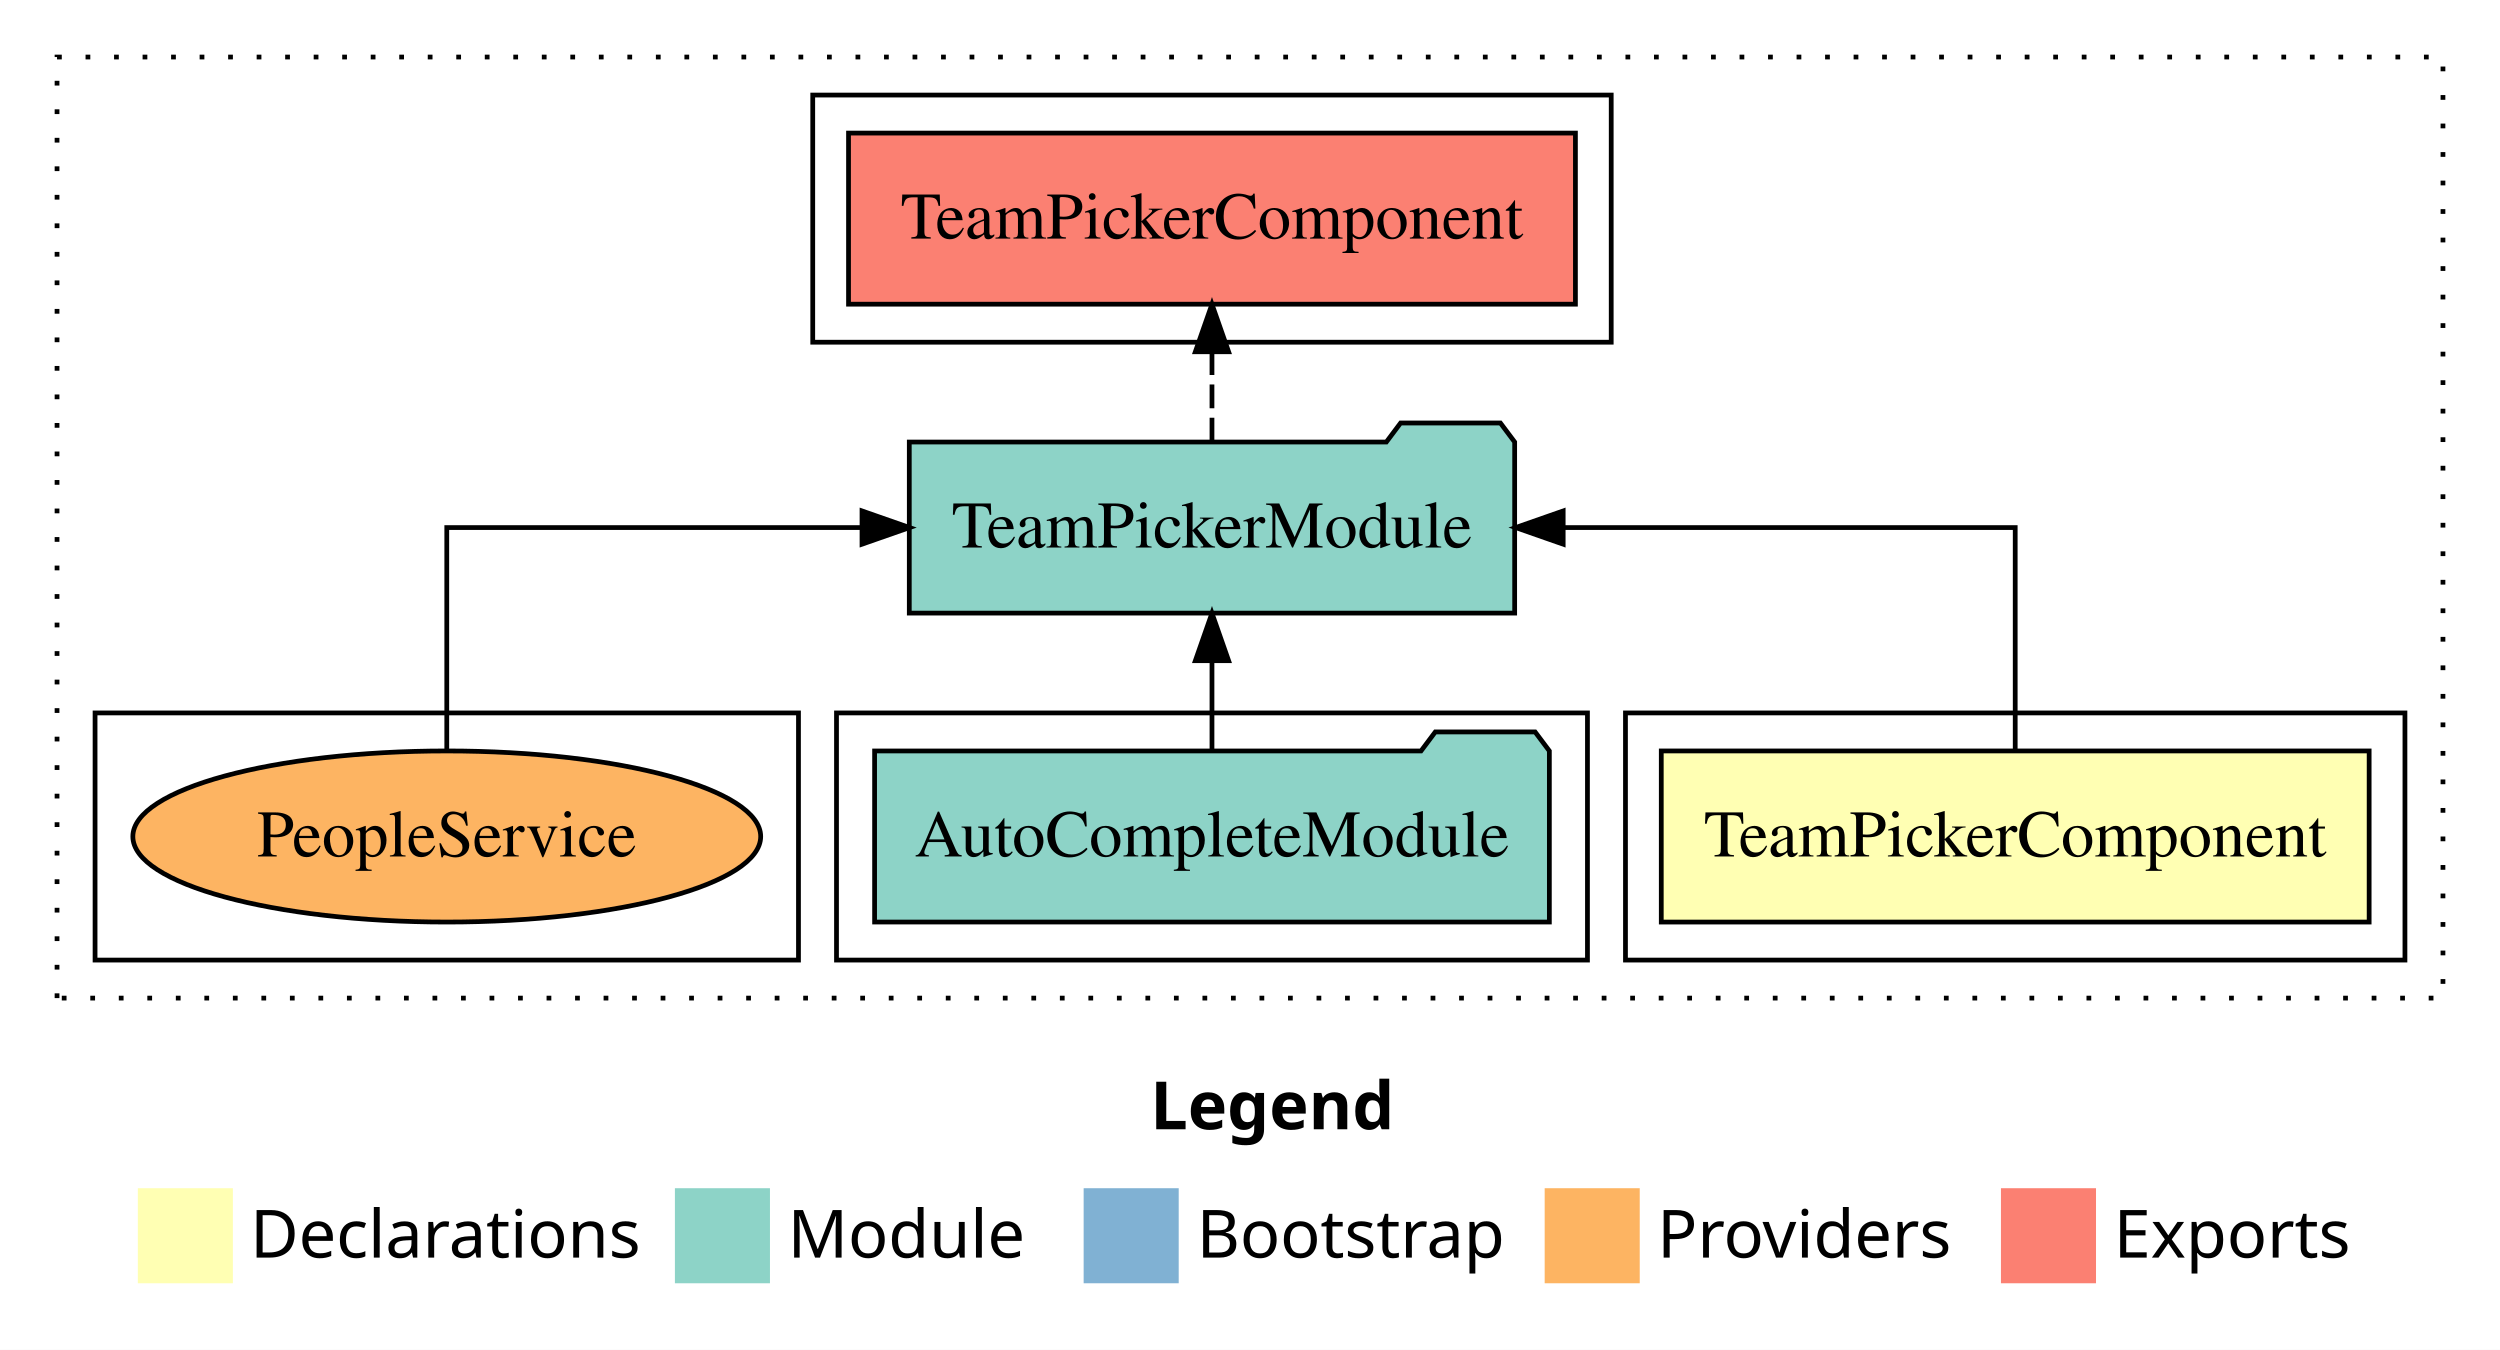
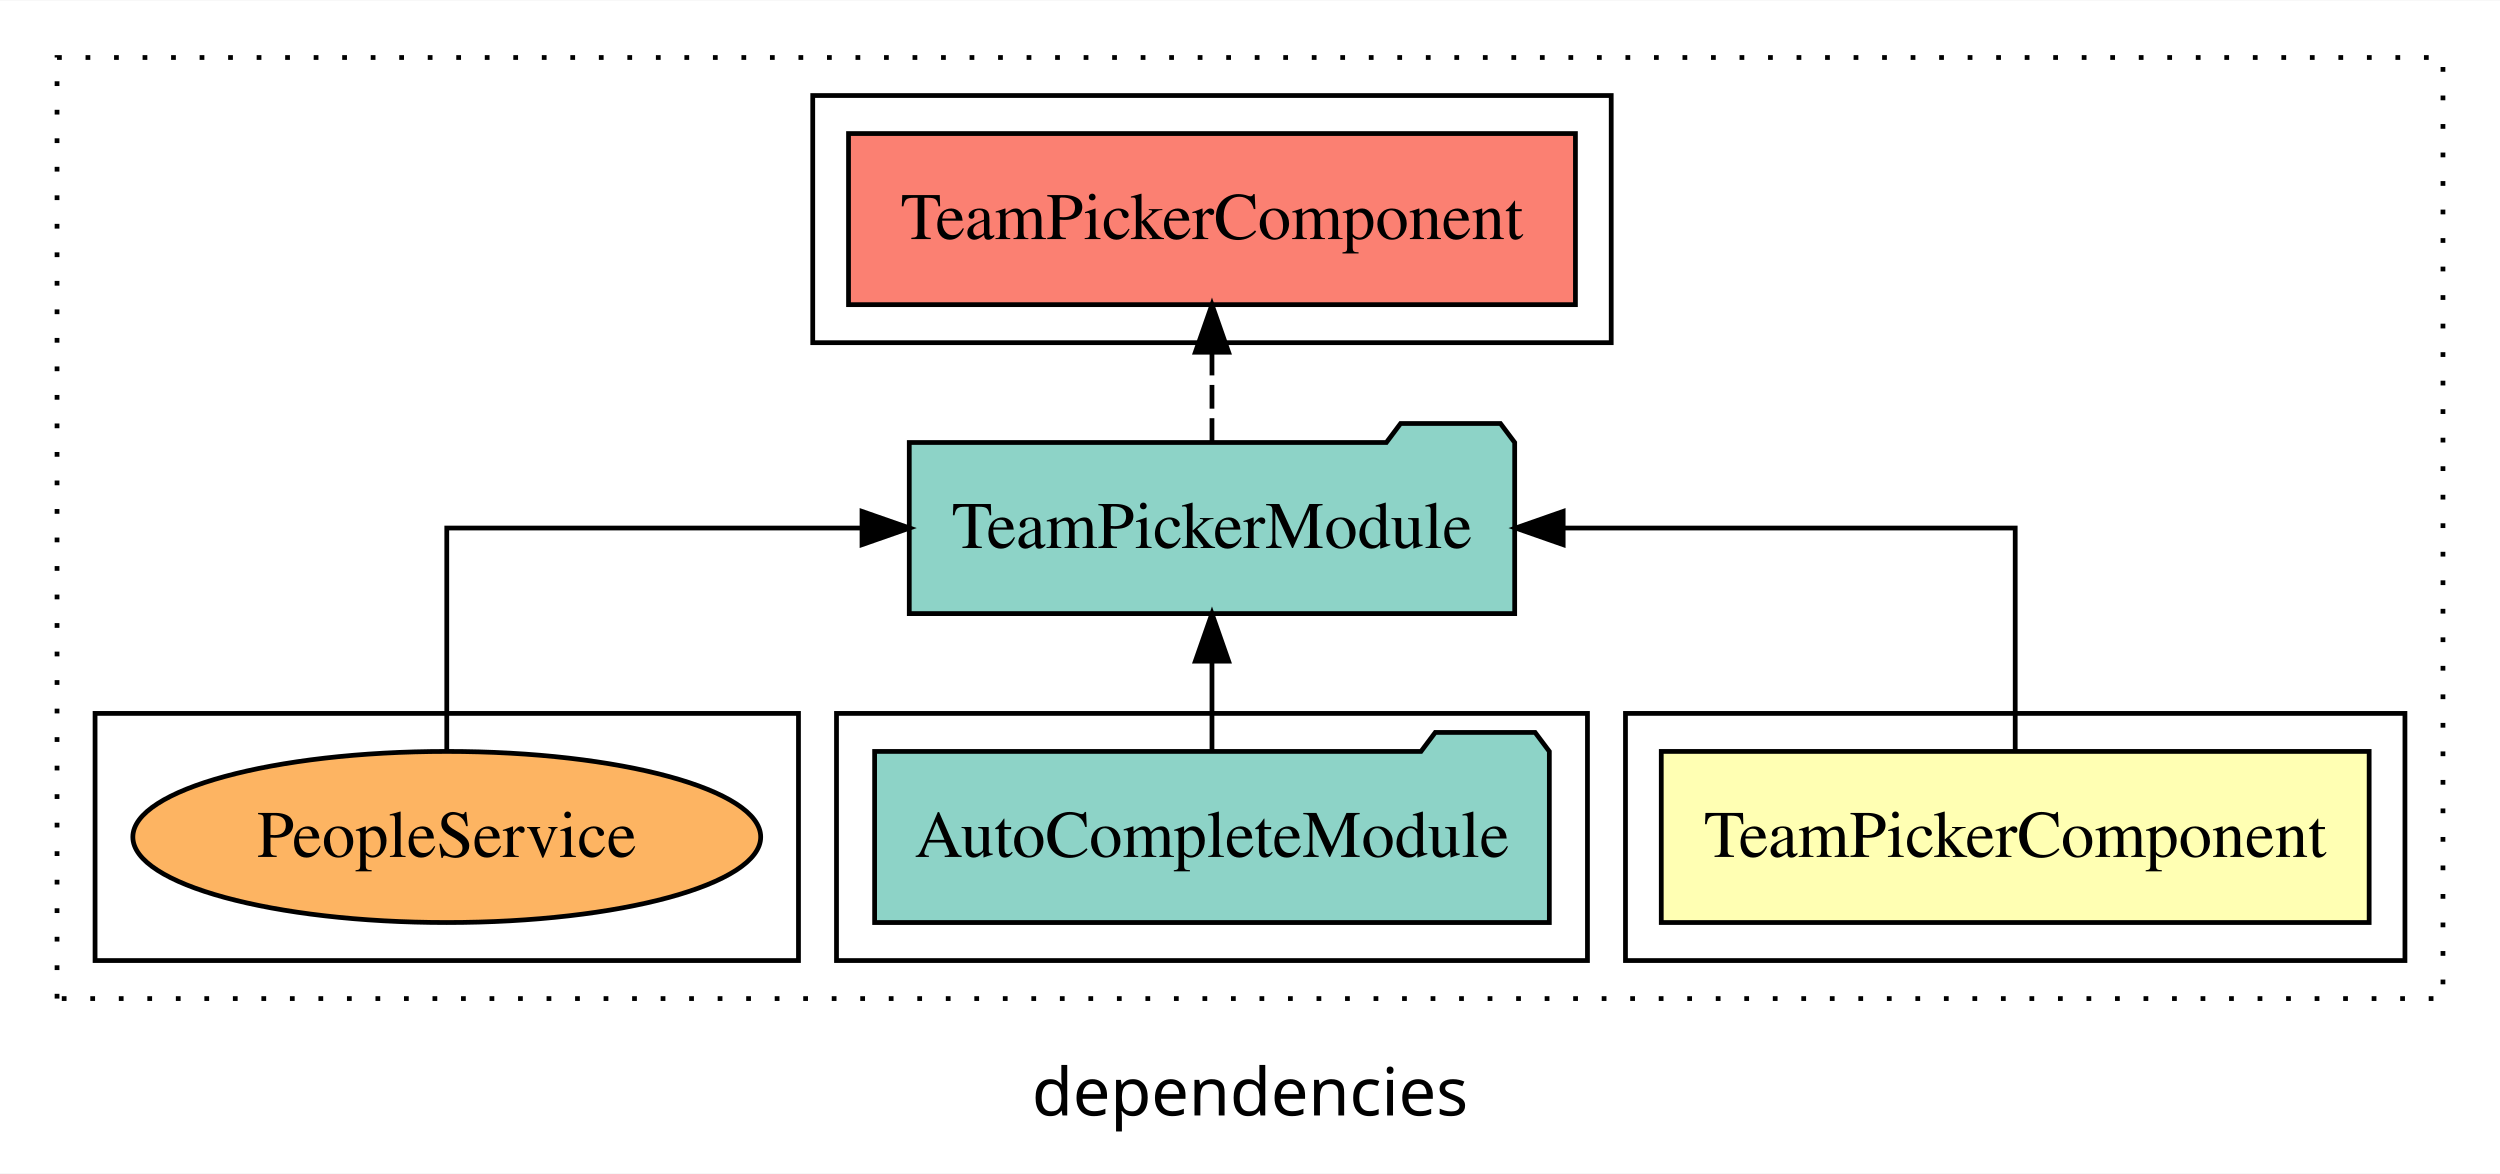
- <svg xmlns="http://www.w3.org/2000/svg" width="526pt" height="284pt" viewBox="0.00 0.00 526.00 284.00">
-   <g id="graph0" class="graph" transform="scale(1 1) rotate(0) translate(4 280)">
-     <polygon fill="#ffffff" stroke="transparent" points="-4,4 -4,-280 522,-280 522,4 -4,4" />
-     <text text-anchor="start" x="238.009" y="-42.4" font-family="sans-serif" font-weight="bold" font-size="14.00" fill="#000000">Legend</text>
-     <polygon fill="#ffffb3" stroke="transparent" points="25,-10 25,-30 45,-30 45,-10 25,-10" />
-     <text text-anchor="start" x="48.629" y="-15.4" font-family="sans-serif" font-size="14.00" fill="#000000">  Declarations</text>
-     <polygon fill="#8dd3c7" stroke="transparent" points="138,-10 138,-30 158,-30 158,-10 138,-10" />
-     <text text-anchor="start" x="161.725" y="-15.4" font-family="sans-serif" font-size="14.00" fill="#000000">  Module</text>
-     <polygon fill="#80b1d3" stroke="transparent" points="224,-10 224,-30 244,-30 244,-10 224,-10" />
-     <text text-anchor="start" x="247.781" y="-15.4" font-family="sans-serif" font-size="14.00" fill="#000000">  Bootstrap</text>
-     <polygon fill="#fdb462" stroke="transparent" points="321,-10 321,-30 341,-30 341,-10 321,-10" />
-     <text text-anchor="start" x="344.673" y="-15.4" font-family="sans-serif" font-size="14.00" fill="#000000">  Providers</text>
-     <polygon fill="#fb8072" stroke="transparent" points="417,-10 417,-30 437,-30 437,-10 417,-10" />
-     <text text-anchor="start" x="440.726" y="-15.4" font-family="sans-serif" font-size="14.00" fill="#000000">  Exports</text>
+ <svg xmlns="http://www.w3.org/2000/svg" width="526pt" height="247pt" viewBox="0.00 0.00 526.00 246.80">
+   <g id="graph0" class="graph" transform="scale(1 1) rotate(0) translate(4 242.8)">
+     <polygon fill="white" stroke="transparent" points="-4,4 -4,-242.8 522,-242.8 522,4 -4,4" />
+     <text text-anchor="middle" x="259" y="-8.2" font-family="sans-serif" font-size="14.00">dependencies</text>
    <g id="clust1" class="cluster">
-       <polygon fill="none" stroke="#000000" stroke-dasharray="1,5" points="8,-70 8,-268 510,-268 510,-70 8,-70" />
+       <polygon fill="none" stroke="black" stroke-dasharray="1,5" points="8,-32.8 8,-230.8 510,-230.8 510,-32.8 8,-32.8" />
    </g>
    <g id="clust2" class="cluster">
-       <polygon fill="none" stroke="#000000" points="338,-78 338,-130 502,-130 502,-78 338,-78" />
+       <polygon fill="none" stroke="black" points="338,-40.8 338,-92.8 502,-92.8 502,-40.8 338,-40.8" />
    </g>
    <g id="clust4" class="cluster">
-       <polygon fill="none" stroke="#000000" points="172,-78 172,-130 330,-130 330,-78 172,-78" />
+       <polygon fill="none" stroke="black" points="172,-40.8 172,-92.8 330,-92.8 330,-40.8 172,-40.8" />
    </g>
    <g id="clust5" class="cluster">
-       <polygon fill="none" stroke="#000000" points="167,-208 167,-260 335,-260 335,-208 167,-208" />
+       <polygon fill="none" stroke="black" points="167,-170.8 167,-222.8 335,-222.8 335,-170.8 167,-170.8" />
    </g>
    <g id="clust7" class="cluster">
-       <polygon fill="none" stroke="#000000" points="16,-78 16,-130 164,-130 164,-78 16,-78" />
+       <polygon fill="none" stroke="black" points="16,-40.8 16,-92.8 164,-92.8 164,-40.8 16,-40.8" />
    </g>
    <g id="node1" class="node">
-       <polygon fill="#ffffb3" stroke="#000000" points="494.468,-122 345.532,-122 345.532,-86 494.468,-86 494.468,-122" />
-       <text text-anchor="middle" x="420" y="-99.8" font-family="Times,serif" font-size="14.00" fill="#000000">TeamPickerComponent</text>
+       <polygon fill="#ffffb3" stroke="black" points="494.47,-84.8 345.53,-84.8 345.53,-48.8 494.47,-48.8 494.47,-84.8" />
+       <text text-anchor="middle" x="420" y="-62.6" font-family="Times,serif" font-size="14.00">TeamPickerComponent</text>
    </g>
    <g id="node2" class="node">
-       <polygon fill="#8dd3c7" stroke="#000000" points="314.685,-187 311.685,-191 290.685,-191 287.685,-187 187.315,-187 187.315,-151 314.685,-151 314.685,-187" />
-       <text text-anchor="middle" x="251" y="-164.8" font-family="Times,serif" font-size="14.00" fill="#000000">TeamPickerModule</text>
+       <polygon fill="#8dd3c7" stroke="black" points="314.69,-149.8 311.69,-153.8 290.69,-153.8 287.69,-149.8 187.31,-149.8 187.31,-113.8 314.69,-113.8 314.69,-149.8" />
+       <text text-anchor="middle" x="251" y="-127.6" font-family="Times,serif" font-size="14.00">TeamPickerModule</text>
    </g>
    <g id="edge1" class="edge">
-       <path fill="none" stroke="#000000" d="M420,-122.106C420,-141.339 420,-169 420,-169 420,-169 324.892,-169 324.892,-169" />
-       <polygon fill="#000000" stroke="#000000" points="324.892,-165.5 314.892,-169 324.892,-172.5 324.892,-165.5" />
+       <path fill="none" stroke="black" d="M420,-84.91C420,-104.14 420,-131.8 420,-131.8 420,-131.8 324.89,-131.8 324.89,-131.8" />
+       <polygon fill="black" stroke="black" points="324.89,-128.3 314.89,-131.8 324.89,-135.3 324.89,-128.3" />
    </g>
    <g id="node4" class="node">
-       <polygon fill="#fb8072" stroke="#000000" points="327.469,-252 174.531,-252 174.531,-216 327.469,-216 327.469,-252" />
-       <text text-anchor="middle" x="251" y="-229.8" font-family="Times,serif" font-size="14.00" fill="#000000">TeamPickerComponent </text>
+       <polygon fill="#fb8072" stroke="black" points="327.47,-214.8 174.53,-214.8 174.53,-178.8 327.47,-178.8 327.47,-214.8" />
+       <text text-anchor="middle" x="251" y="-192.6" font-family="Times,serif" font-size="14.00">TeamPickerComponent </text>
    </g>
    <g id="edge3" class="edge">
-       <path fill="none" stroke="#000000" stroke-dasharray="5,2" d="M251,-187.106C251,-187.106 251,-205.991 251,-205.991" />
-       <polygon fill="#000000" stroke="#000000" points="247.5,-205.991 251,-215.991 254.5,-205.991 247.5,-205.991" />
+       <path fill="none" stroke="black" stroke-dasharray="5,2" d="M251,-149.91C251,-149.91 251,-168.79 251,-168.79" />
+       <polygon fill="black" stroke="black" points="247.5,-168.79 251,-178.79 254.5,-168.79 247.5,-168.79" />
    </g>
    <g id="node3" class="node">
-       <polygon fill="#8dd3c7" stroke="#000000" points="321.985,-122 318.985,-126 297.985,-126 294.985,-122 180.015,-122 180.015,-86 321.985,-86 321.985,-122" />
-       <text text-anchor="middle" x="251" y="-99.8" font-family="Times,serif" font-size="14.00" fill="#000000">AutoCompleteModule</text>
+       <polygon fill="#8dd3c7" stroke="black" points="321.98,-84.8 318.98,-88.8 297.98,-88.8 294.98,-84.8 180.02,-84.8 180.02,-48.8 321.98,-48.8 321.98,-84.8" />
+       <text text-anchor="middle" x="251" y="-62.6" font-family="Times,serif" font-size="14.00">AutoCompleteModule</text>
    </g>
    <g id="edge2" class="edge">
-       <path fill="none" stroke="#000000" d="M251,-122.106C251,-122.106 251,-140.991 251,-140.991" />
-       <polygon fill="#000000" stroke="#000000" points="247.5,-140.991 251,-150.991 254.5,-140.991 247.5,-140.991" />
+       <path fill="none" stroke="black" d="M251,-84.91C251,-84.91 251,-103.79 251,-103.79" />
+       <polygon fill="black" stroke="black" points="247.5,-103.79 251,-113.79 254.5,-103.79 247.5,-103.79" />
    </g>
    <g id="node5" class="node">
-       <ellipse fill="#fdb462" stroke="#000000" cx="90" cy="-104" rx="66.049" ry="18" />
-       <text text-anchor="middle" x="90" y="-99.8" font-family="Times,serif" font-size="14.00" fill="#000000">PeopleService</text>
+       <ellipse fill="#fdb462" stroke="black" cx="90" cy="-66.8" rx="66.05" ry="18" />
+       <text text-anchor="middle" x="90" y="-62.6" font-family="Times,serif" font-size="14.00">PeopleService</text>
    </g>
    <g id="edge4" class="edge">
-       <path fill="none" stroke="#000000" d="M90,-122.106C90,-141.339 90,-169 90,-169 90,-169 177.369,-169 177.369,-169" />
-       <polygon fill="#000000" stroke="#000000" points="177.369,-172.5 187.369,-169 177.369,-165.5 177.369,-172.5" />
+       <path fill="none" stroke="black" d="M90,-84.91C90,-104.14 90,-131.8 90,-131.8 90,-131.8 177.37,-131.8 177.37,-131.8" />
+       <polygon fill="black" stroke="black" points="177.37,-135.3 187.37,-131.8 177.37,-128.3 177.37,-135.3" />
    </g>
  </g>
</svg>
